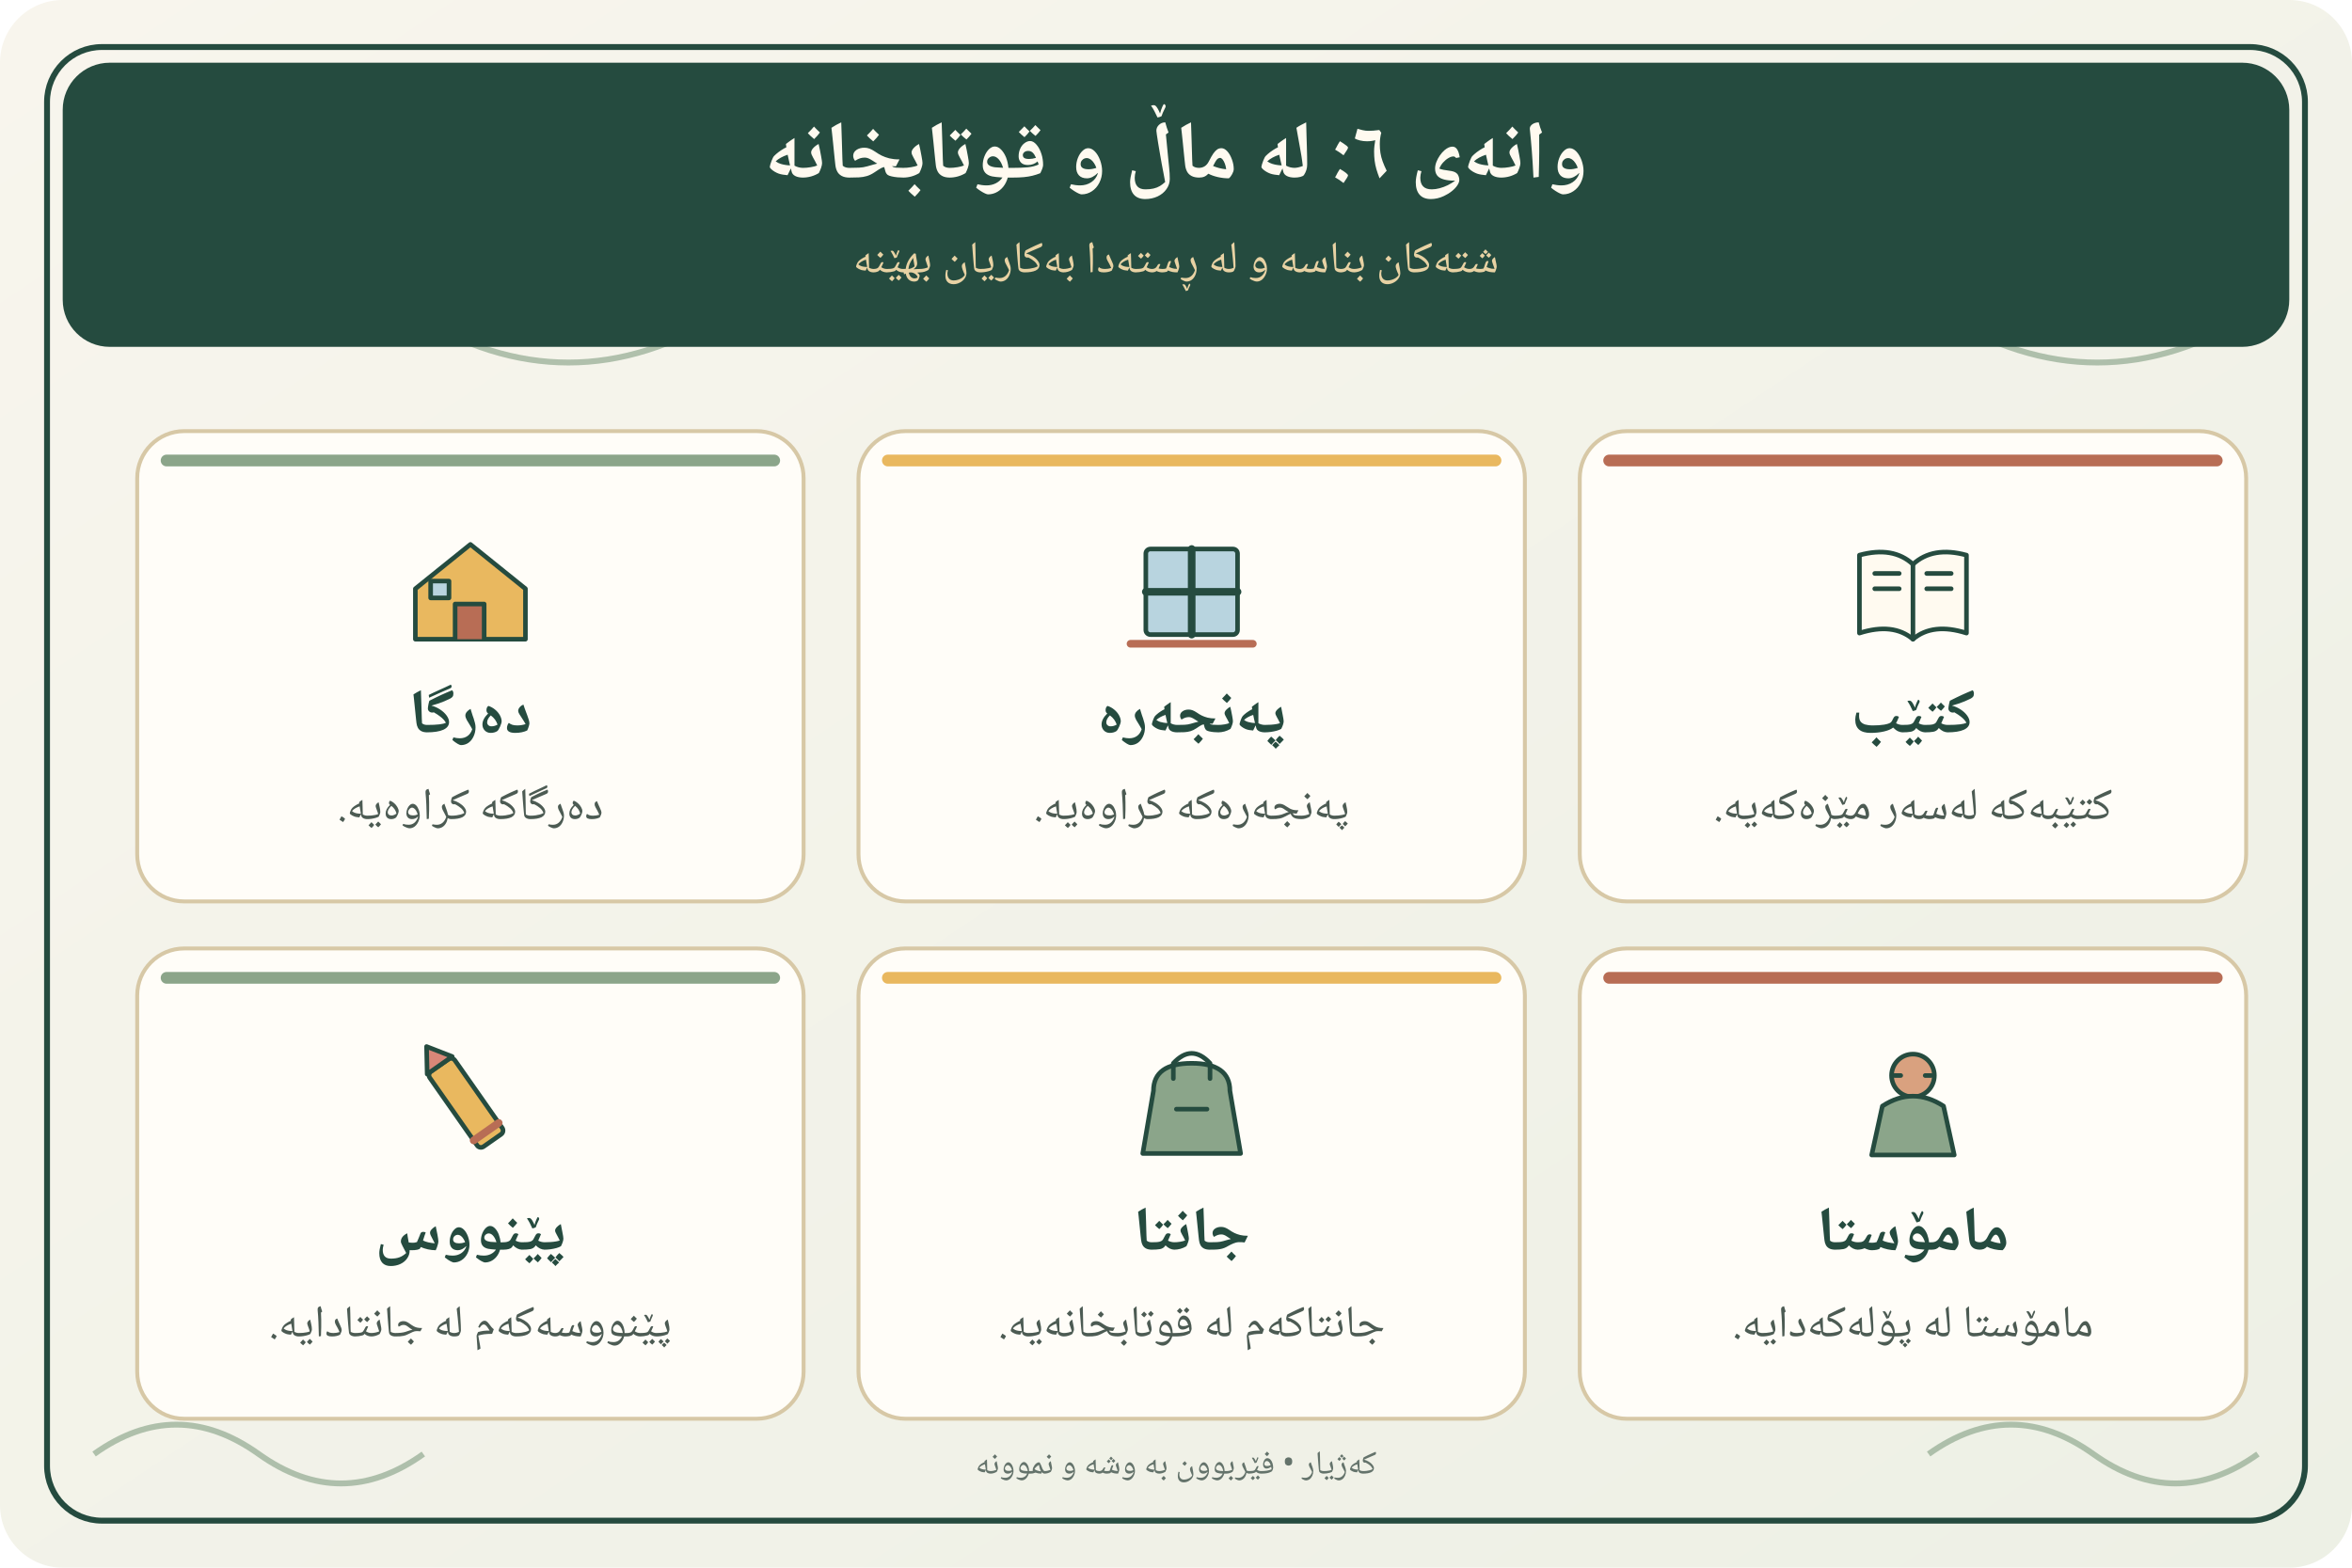
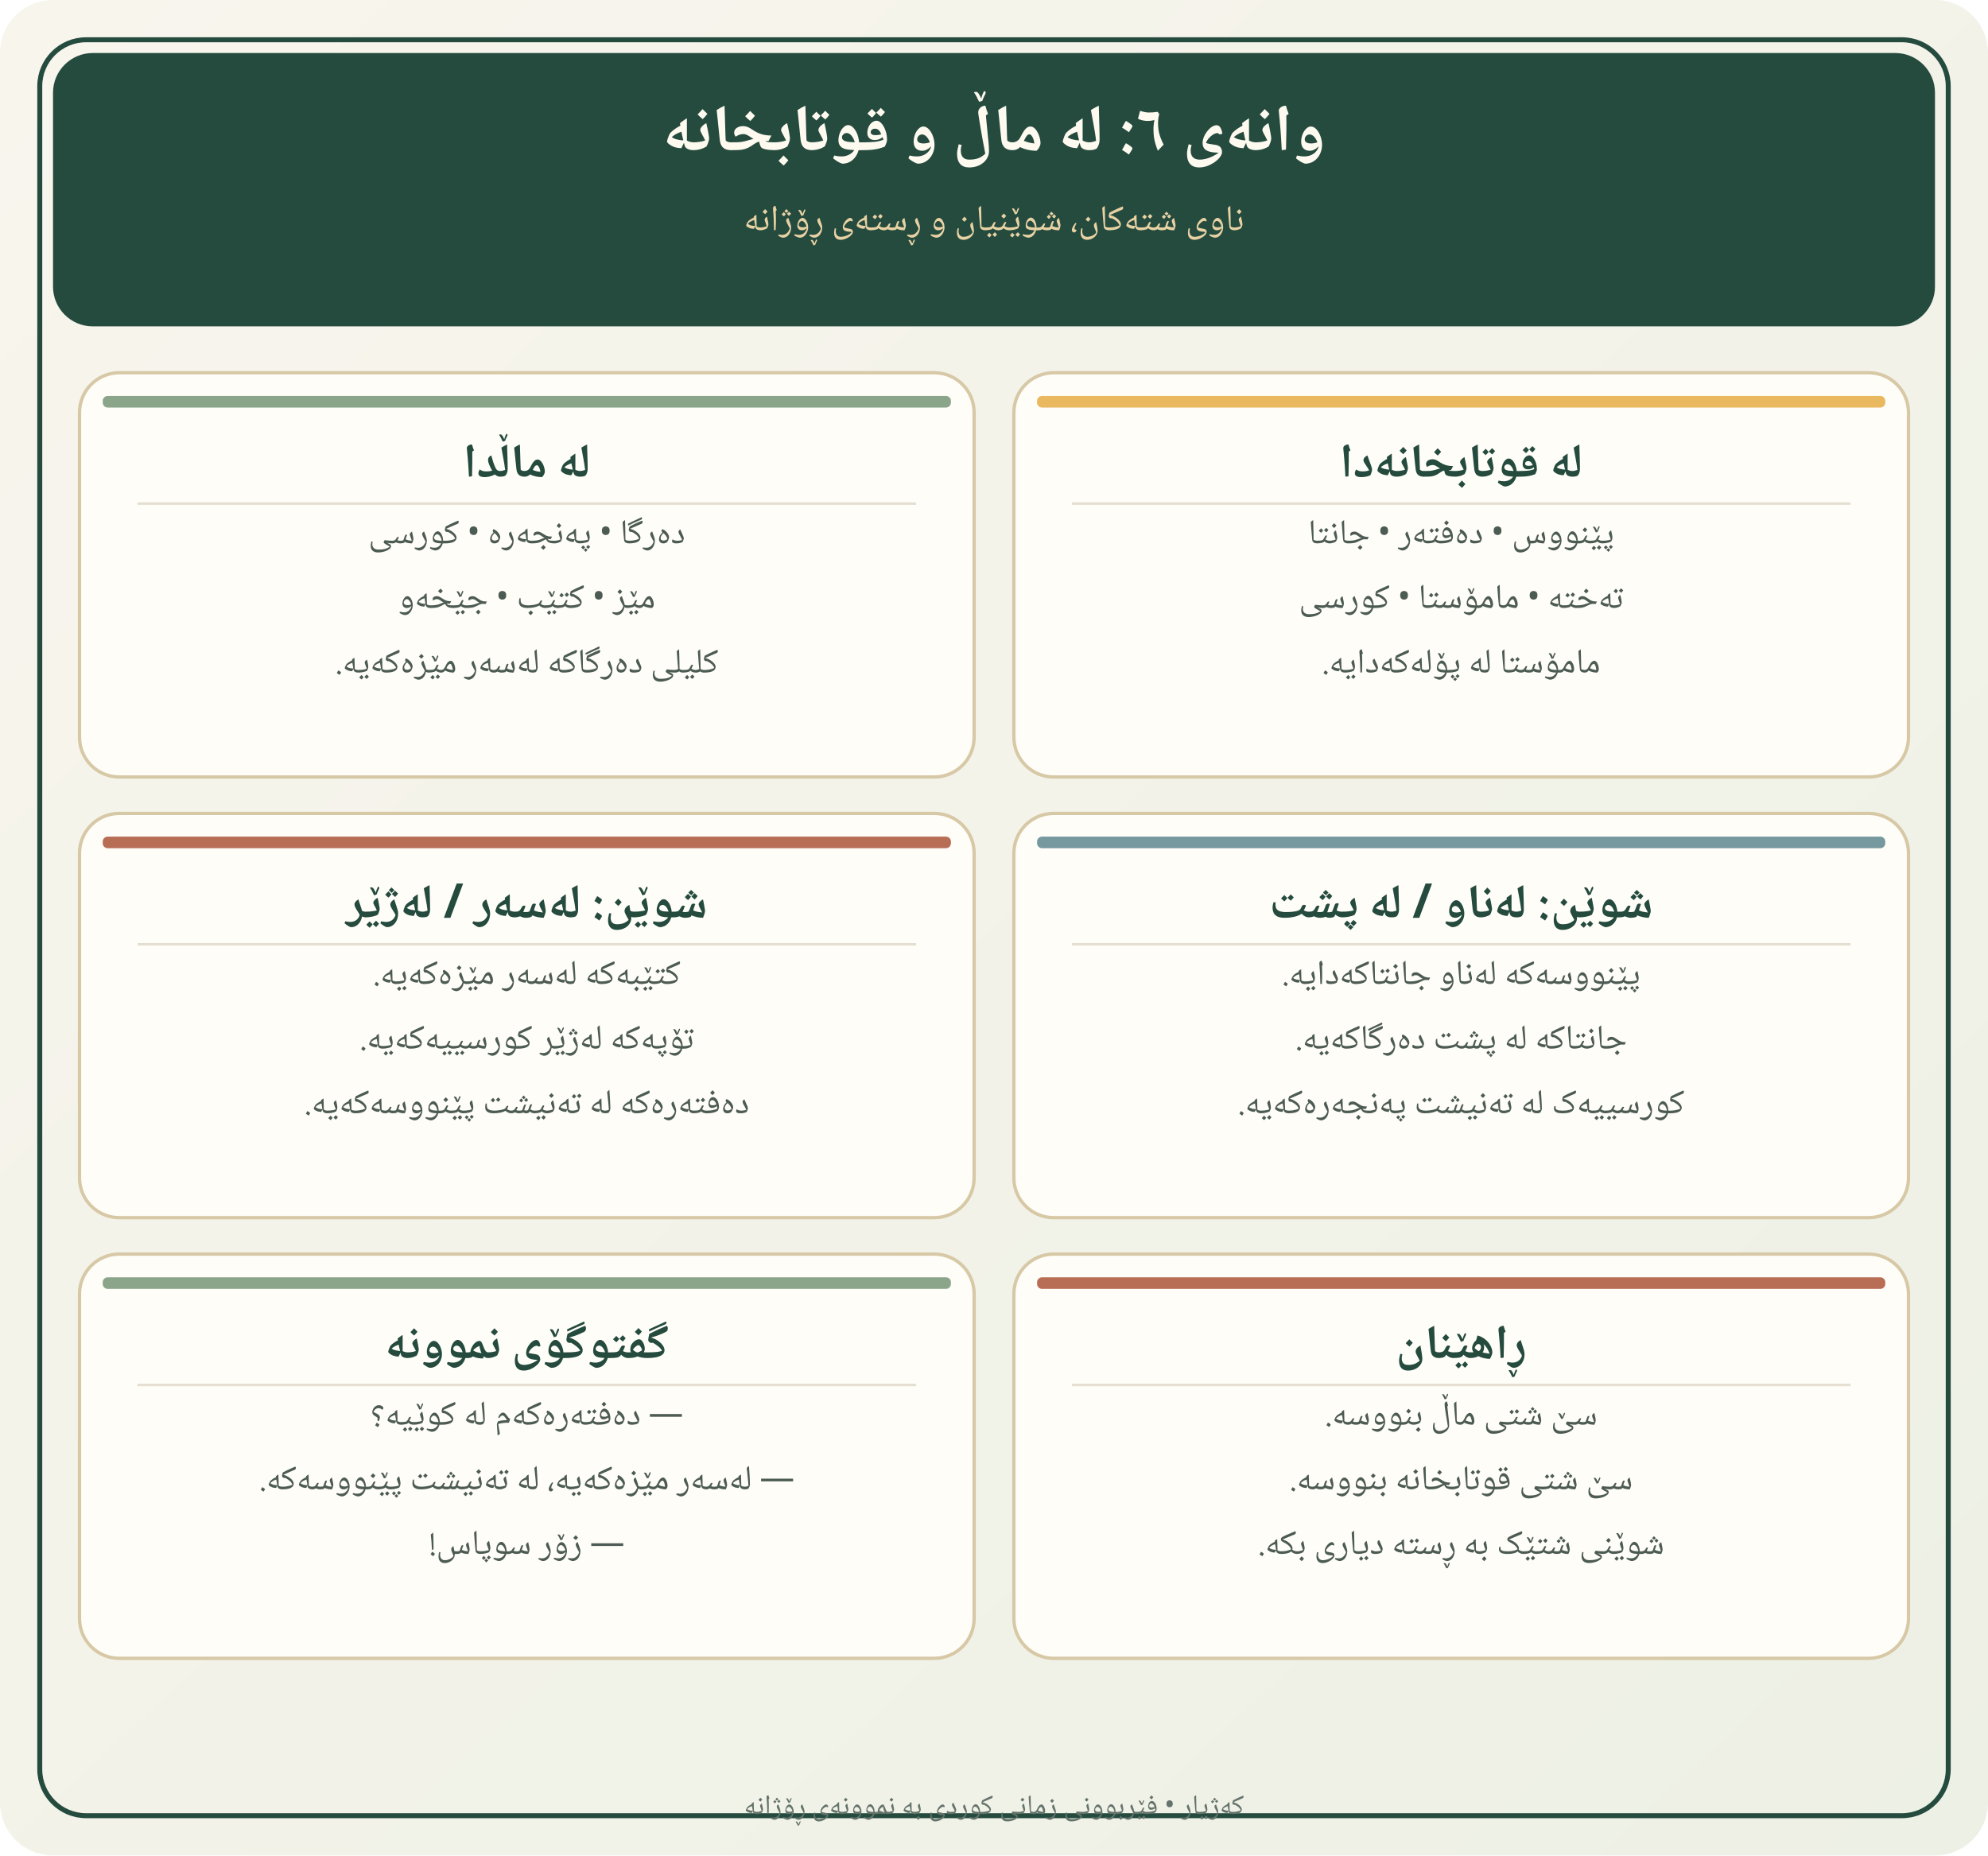
- <svg xmlns="http://www.w3.org/2000/svg" width="1200" height="800" viewBox="0 0 1200 800" role="img" aria-label="وانەی ٦: لە ماڵ و قوتابخانە">
+ <svg xmlns="http://www.w3.org/2000/svg" width="1200" height="1120" viewBox="0 0 1200 1120" role="img" aria-label="وانەی ٦: لە ماڵ و قوتابخانە">
  <defs>
    <linearGradient id="bg" x1="0" y1="0" x2="1" y2="1">
      <stop offset="0" stop-color="#f8f5ed" />
      <stop offset="1" stop-color="#edf0e5" />
    </linearGradient>
  </defs>
-   <rect width="1200" height="800" rx="32" fill="url(#bg)" />
-   <rect x="24" y="24" width="1152" height="752" rx="28" fill="none" stroke="#254b3f" stroke-width="3" />
-   <path d="M50 160 Q130 110 210 160 T370 160" fill="none" stroke="#8ba58a" stroke-width="3" opacity=".65" />
-   <path d="M830 160 Q910 110 990 160 T1150 160" fill="none" stroke="#8ba58a" stroke-width="3" opacity=".65" />
-   <rect x="32" y="32" width="1136" height="145" rx="24" fill="#254b3f" />
-   <text x="600" y="91" text-anchor="middle" direction="rtl" unicode-bidi="plaintext" font-family="Noto Naskh Arabic, Noto Sans Arabic, sans-serif" font-size="42" font-weight="700" fill="#fffaf0">وانەی ٦: لە ماڵ و قوتابخانە</text>
-   <text x="600" y="139" text-anchor="middle" direction="rtl" unicode-bidi="plaintext" font-family="Noto Naskh Arabic, Noto Sans Arabic, sans-serif" font-size="23" fill="#e8d2a4">شتەکان بناسە و لە ڕستەدا بەکاریان بهێنە</text>
+   <rect width="1200" height="1120" rx="32" fill="url(#bg)" />
+   <rect x="24" y="24" width="1152" height="1072" rx="28" fill="none" stroke="#254b3f" stroke-width="3" />
+   <rect x="32" y="32" width="1136" height="165" rx="24" fill="#254b3f" />
+   <text x="600" y="91" text-anchor="middle" direction="rtl" unicode-bidi="plaintext" font-family="Noto Naskh Arabic, Noto Sans Arabic, sans-serif" font-size="40" font-weight="700" fill="#fffaf0">وانەی ٦: لە ماڵ و قوتابخانە</text>
+   <text x="600" y="139" text-anchor="middle" direction="rtl" unicode-bidi="plaintext" font-family="Noto Naskh Arabic, Noto Sans Arabic, sans-serif" font-size="22" fill="#e8d2a4">ناوی شتەکان، شوێنیان و ڕستەی ڕۆژانە</text>
  <g>
-     <rect x="70" y="220" width="340" height="240" rx="24" fill="#fffdf8" stroke="#d7c8a6" stroke-width="2" />
-     <rect x="82" y="232" width="316" height="6" rx="3" fill="#8ba58a" />
-     <g transform="translate(240 302) scale(0.78)" stroke="#254b3f" stroke-width="3" stroke-linecap="round" stroke-linejoin="round">
-       <path d="M-36 -2 L0 -31 L36 -2 V31 H-36Z" fill="#e9b85f" />
-       <path d="M-10 31 V8 H9 V31" fill="#b86d55" />
-       <path d="M-26 4 H-14 V-7 H-26Z" fill="#b8d4df" />
-     </g>
-     <text x="240" y="374" text-anchor="middle" direction="rtl" unicode-bidi="plaintext" font-family="Noto Naskh Arabic, Noto Sans Arabic, sans-serif" font-size="32" font-weight="700" fill="#254b3f">دەرگا</text>
-     <text x="240" y="418" text-anchor="middle" direction="rtl" unicode-bidi="plaintext" font-family="Noto Naskh Arabic, Noto Sans Arabic, sans-serif" font-size="23" fill="#4c5b53">دەرگاکە کراوەیە.</text>
+     <rect x="48" y="225" width="540" height="244" rx="24" fill="#fffdf8" stroke="#d7c8a6" stroke-width="2" />
+     <rect x="62" y="239" width="512" height="7" rx="3" fill="#8ba58a" />
+     <text x="318" y="288" text-anchor="middle" direction="rtl" unicode-bidi="plaintext" font-family="Noto Naskh Arabic, Noto Sans Arabic, sans-serif" font-size="29" font-weight="700" fill="#254b3f">لە ماڵدا</text>
+     <path d="M83 304 H553" stroke="#e5dfd1" stroke-width="1.5" />
+     <text x="318" y="328" text-anchor="middle" direction="rtl" unicode-bidi="plaintext" font-family="Noto Naskh Arabic, Noto Sans Arabic, sans-serif" font-size="21" fill="#4c5b53">دەرگا • پەنجەرە • کورسی</text>
+     <text x="318" y="367" text-anchor="middle" direction="rtl" unicode-bidi="plaintext" font-family="Noto Naskh Arabic, Noto Sans Arabic, sans-serif" font-size="21" fill="#4c5b53">مێز • کتێب • جێخەو</text>
+     <text x="318" y="406" text-anchor="middle" direction="rtl" unicode-bidi="plaintext" font-family="Noto Naskh Arabic, Noto Sans Arabic, sans-serif" font-size="21" fill="#4c5b53">کلیلی دەرگاکە لەسەر مێزەکەیە.</text>
  </g>
  <g>
-     <rect x="438" y="220" width="340" height="240" rx="24" fill="#fffdf8" stroke="#d7c8a6" stroke-width="2" />
-     <rect x="450" y="232" width="316" height="6" rx="3" fill="#e9b85f" />
-     <g transform="translate(608 302) scale(0.78)" stroke="#254b3f" stroke-width="3" stroke-linecap="round" stroke-linejoin="round">
-       <rect x="-30" y="-28" width="60" height="56" rx="3" fill="#b8d4df" />
-       <path d="M0 -28 V28 M-30 0 H30" fill="none" stroke-width="5" />
-       <path d="M-40 34 H40" stroke="#b86d55" stroke-width="5" />
-     </g>
-     <text x="608" y="374" text-anchor="middle" direction="rtl" unicode-bidi="plaintext" font-family="Noto Naskh Arabic, Noto Sans Arabic, sans-serif" font-size="32" font-weight="700" fill="#254b3f">پەنجەرە</text>
-     <text x="608" y="418" text-anchor="middle" direction="rtl" unicode-bidi="plaintext" font-family="Noto Naskh Arabic, Noto Sans Arabic, sans-serif" font-size="23" fill="#4c5b53">پەنجەرەکە کراوەیە.</text>
+     <rect x="612" y="225" width="540" height="244" rx="24" fill="#fffdf8" stroke="#d7c8a6" stroke-width="2" />
+     <rect x="626" y="239" width="512" height="7" rx="3" fill="#e9b85f" />
+     <text x="882" y="288" text-anchor="middle" direction="rtl" unicode-bidi="plaintext" font-family="Noto Naskh Arabic, Noto Sans Arabic, sans-serif" font-size="29" font-weight="700" fill="#254b3f">لە قوتابخانەدا</text>
+     <path d="M647 304 H1117" stroke="#e5dfd1" stroke-width="1.5" />
+     <text x="882" y="328" text-anchor="middle" direction="rtl" unicode-bidi="plaintext" font-family="Noto Naskh Arabic, Noto Sans Arabic, sans-serif" font-size="21" fill="#4c5b53">پێنووس • دەفتەر • جانتا</text>
+     <text x="882" y="367" text-anchor="middle" direction="rtl" unicode-bidi="plaintext" font-family="Noto Naskh Arabic, Noto Sans Arabic, sans-serif" font-size="21" fill="#4c5b53">تەختە • مامۆستا • کورسی</text>
+     <text x="882" y="406" text-anchor="middle" direction="rtl" unicode-bidi="plaintext" font-family="Noto Naskh Arabic, Noto Sans Arabic, sans-serif" font-size="21" fill="#4c5b53">مامۆستا لە پۆلەکەدایە.</text>
  </g>
  <g>
-     <rect x="806" y="220" width="340" height="240" rx="24" fill="#fffdf8" stroke="#d7c8a6" stroke-width="2" />
-     <rect x="818" y="232" width="316" height="6" rx="3" fill="#b86d55" />
-     <g transform="translate(976 302) scale(0.78)" stroke="#254b3f" stroke-width="3" stroke-linecap="round" stroke-linejoin="round">
-       <path d="M-35 -24 Q-13 -30 0 -18 Q13 -30 35 -24 V27 Q13 20 0 31 Q-13 20 -35 27Z" fill="#fffaf0" />
-       <path d="M0 -18 V31 M-25 -12 H-9 M-25 -2 H-9 M9 -12 H25 M9 -2 H25" fill="none" />
-     </g>
-     <text x="976" y="374" text-anchor="middle" direction="rtl" unicode-bidi="plaintext" font-family="Noto Naskh Arabic, Noto Sans Arabic, sans-serif" font-size="32" font-weight="700" fill="#254b3f">کتێب</text>
-     <text x="976" y="418" text-anchor="middle" direction="rtl" unicode-bidi="plaintext" font-family="Noto Naskh Arabic, Noto Sans Arabic, sans-serif" font-size="23" fill="#4c5b53">کتێبەکە لەسەر مێزەکەیە.</text>
+     <rect x="48" y="491" width="540" height="244" rx="24" fill="#fffdf8" stroke="#d7c8a6" stroke-width="2" />
+     <rect x="62" y="505" width="512" height="7" rx="3" fill="#b86d55" />
+     <text x="318" y="554" text-anchor="middle" direction="rtl" unicode-bidi="plaintext" font-family="Noto Naskh Arabic, Noto Sans Arabic, sans-serif" font-size="29" font-weight="700" fill="#254b3f">شوێن: لەسەر / لەژێر</text>
+     <path d="M83 570 H553" stroke="#e5dfd1" stroke-width="1.5" />
+     <text x="318" y="594" text-anchor="middle" direction="rtl" unicode-bidi="plaintext" font-family="Noto Naskh Arabic, Noto Sans Arabic, sans-serif" font-size="21" fill="#4c5b53">کتێبەکە لەسەر مێزەکەیە.</text>
+     <text x="318" y="633" text-anchor="middle" direction="rtl" unicode-bidi="plaintext" font-family="Noto Naskh Arabic, Noto Sans Arabic, sans-serif" font-size="21" fill="#4c5b53">تۆپەکە لەژێر کورسییەکەیە.</text>
+     <text x="318" y="672" text-anchor="middle" direction="rtl" unicode-bidi="plaintext" font-family="Noto Naskh Arabic, Noto Sans Arabic, sans-serif" font-size="21" fill="#4c5b53">دەفتەرەکە لە تەنیشت پێنووسەکەیە.</text>
  </g>
  <g>
-     <rect x="70" y="484" width="340" height="240" rx="24" fill="#fffdf8" stroke="#d7c8a6" stroke-width="2" />
-     <rect x="82" y="496" width="316" height="6" rx="3" fill="#8ba58a" />
-     <g transform="translate(240 566) rotate(-35) scale(0.78)" stroke="#254b3f" stroke-width="3" stroke-linecap="round" stroke-linejoin="round">
-       <rect x="-10" y="-35" width="20" height="60" rx="3" fill="#e9b85f" />
-       <path d="M-10 -35 L0 -50 L10 -35Z" fill="#d98778" />
-       <path d="M-10 18 H10" stroke="#b86d55" stroke-width="5" />
-     </g>
-     <text x="240" y="638" text-anchor="middle" direction="rtl" unicode-bidi="plaintext" font-family="Noto Naskh Arabic, Noto Sans Arabic, sans-serif" font-size="32" font-weight="700" fill="#254b3f">پێنووس</text>
-     <text x="240" y="682" text-anchor="middle" direction="rtl" unicode-bidi="plaintext" font-family="Noto Naskh Arabic, Noto Sans Arabic, sans-serif" font-size="23" fill="#4c5b53">پێنووسەکەم لە جانتادایە.</text>
+     <rect x="612" y="491" width="540" height="244" rx="24" fill="#fffdf8" stroke="#d7c8a6" stroke-width="2" />
+     <rect x="626" y="505" width="512" height="7" rx="3" fill="#7699a0" />
+     <text x="882" y="554" text-anchor="middle" direction="rtl" unicode-bidi="plaintext" font-family="Noto Naskh Arabic, Noto Sans Arabic, sans-serif" font-size="29" font-weight="700" fill="#254b3f">شوێن: لەناو / لە پشت</text>
+     <path d="M647 570 H1117" stroke="#e5dfd1" stroke-width="1.5" />
+     <text x="882" y="594" text-anchor="middle" direction="rtl" unicode-bidi="plaintext" font-family="Noto Naskh Arabic, Noto Sans Arabic, sans-serif" font-size="21" fill="#4c5b53">پێنووسەکە لەناو جانتاکەدایە.</text>
+     <text x="882" y="633" text-anchor="middle" direction="rtl" unicode-bidi="plaintext" font-family="Noto Naskh Arabic, Noto Sans Arabic, sans-serif" font-size="21" fill="#4c5b53">جانتاکە لە پشت دەرگاکەیە.</text>
+     <text x="882" y="672" text-anchor="middle" direction="rtl" unicode-bidi="plaintext" font-family="Noto Naskh Arabic, Noto Sans Arabic, sans-serif" font-size="21" fill="#4c5b53">کورسییەک لە تەنیشت پەنجەرەکەیە.</text>
  </g>
  <g>
-     <rect x="438" y="484" width="340" height="240" rx="24" fill="#fffdf8" stroke="#d7c8a6" stroke-width="2" />
-     <rect x="450" y="496" width="316" height="6" rx="3" fill="#e9b85f" />
-     <g transform="translate(608 566) scale(0.78)" stroke="#254b3f" stroke-width="3" stroke-linecap="round" stroke-linejoin="round">
-       <path d="M-25 -12 Q-25 -30 0 -30 Q25 -30 25 -12 L32 29 H-32Z" fill="#8ba58a" />
-       <path d="M-12 -20 V-30 Q0 -43 12 -30 V-20 M-10 0 H10" fill="none" />
-     </g>
-     <text x="608" y="638" text-anchor="middle" direction="rtl" unicode-bidi="plaintext" font-family="Noto Naskh Arabic, Noto Sans Arabic, sans-serif" font-size="32" font-weight="700" fill="#254b3f">جانتا</text>
-     <text x="608" y="682" text-anchor="middle" direction="rtl" unicode-bidi="plaintext" font-family="Noto Naskh Arabic, Noto Sans Arabic, sans-serif" font-size="23" fill="#4c5b53">جانتاکەم لە قوتابخانەیە.</text>
+     <rect x="48" y="757" width="540" height="244" rx="24" fill="#fffdf8" stroke="#d7c8a6" stroke-width="2" />
+     <rect x="62" y="771" width="512" height="7" rx="3" fill="#8ba58a" />
+     <text x="318" y="820" text-anchor="middle" direction="rtl" unicode-bidi="plaintext" font-family="Noto Naskh Arabic, Noto Sans Arabic, sans-serif" font-size="29" font-weight="700" fill="#254b3f">گفتوگۆی نموونە</text>
+     <path d="M83 836 H553" stroke="#e5dfd1" stroke-width="1.5" />
+     <text x="318" y="860" text-anchor="middle" direction="rtl" unicode-bidi="plaintext" font-family="Noto Naskh Arabic, Noto Sans Arabic, sans-serif" font-size="21" fill="#4c5b53">— دەفتەرەکەم لە کوێیە؟</text>
+     <text x="318" y="899" text-anchor="middle" direction="rtl" unicode-bidi="plaintext" font-family="Noto Naskh Arabic, Noto Sans Arabic, sans-serif" font-size="21" fill="#4c5b53">— لەسەر مێزەکەیە، لە تەنیشت پێنووسەکە.</text>
+     <text x="318" y="938" text-anchor="middle" direction="rtl" unicode-bidi="plaintext" font-family="Noto Naskh Arabic, Noto Sans Arabic, sans-serif" font-size="21" fill="#4c5b53">— زۆر سوپاس!</text>
  </g>
  <g>
-     <rect x="806" y="484" width="340" height="240" rx="24" fill="#fffdf8" stroke="#d7c8a6" stroke-width="2" />
-     <rect x="818" y="496" width="316" height="6" rx="3" fill="#b86d55" />
-     <g transform="translate(976 566) scale(0.78)" stroke="#254b3f" stroke-width="3" stroke-linecap="round" stroke-linejoin="round">
-       <circle cx="0" cy="-22" r="14" fill="#d9a17f" />
-       <path d="M-27 30 L-20 -2 Q0 -15 20 -2 L27 30Z" fill="#8ba58a" />
-       <path d="M-12 -22 H-8 M8 -22 H12" fill="none" />
-     </g>
-     <text x="976" y="638" text-anchor="middle" direction="rtl" unicode-bidi="plaintext" font-family="Noto Naskh Arabic, Noto Sans Arabic, sans-serif" font-size="32" font-weight="700" fill="#254b3f">مامۆستا</text>
-     <text x="976" y="682" text-anchor="middle" direction="rtl" unicode-bidi="plaintext" font-family="Noto Naskh Arabic, Noto Sans Arabic, sans-serif" font-size="23" fill="#4c5b53">مامۆستا لە پۆلەکەدایە.</text>
+     <rect x="612" y="757" width="540" height="244" rx="24" fill="#fffdf8" stroke="#d7c8a6" stroke-width="2" />
+     <rect x="626" y="771" width="512" height="7" rx="3" fill="#b86d55" />
+     <text x="882" y="820" text-anchor="middle" direction="rtl" unicode-bidi="plaintext" font-family="Noto Naskh Arabic, Noto Sans Arabic, sans-serif" font-size="29" font-weight="700" fill="#254b3f">ڕاهێنان</text>
+     <path d="M647 836 H1117" stroke="#e5dfd1" stroke-width="1.5" />
+     <text x="882" y="860" text-anchor="middle" direction="rtl" unicode-bidi="plaintext" font-family="Noto Naskh Arabic, Noto Sans Arabic, sans-serif" font-size="21" fill="#4c5b53">سێ شتی ماڵ بنووسە.</text>
+     <text x="882" y="899" text-anchor="middle" direction="rtl" unicode-bidi="plaintext" font-family="Noto Naskh Arabic, Noto Sans Arabic, sans-serif" font-size="21" fill="#4c5b53">سێ شتی قوتابخانە بنووسە.</text>
+     <text x="882" y="938" text-anchor="middle" direction="rtl" unicode-bidi="plaintext" font-family="Noto Naskh Arabic, Noto Sans Arabic, sans-serif" font-size="21" fill="#4c5b53">شوێنی شتێک بە ڕستە دیاری بکە.</text>
  </g>
-   <path d="M48 742 Q90 712 132 742 T216 742 M984 742 Q1026 712 1068 742 T1152 742" fill="none" stroke="#8ba58a" stroke-width="3" opacity=".65" />
-   <text x="600" y="752" text-anchor="middle" direction="rtl" unicode-bidi="plaintext" font-family="Noto Naskh Arabic, Noto Sans Arabic, sans-serif" font-size="17" fill="#64736b">کەژیار • فێربوون بە وشە و نموونە</text>
+   <text x="600" y="1095" text-anchor="middle" direction="rtl" unicode-bidi="plaintext" font-family="Noto Naskh Arabic, Noto Sans Arabic, sans-serif" font-size="17" fill="#64736b">کەژیار • فێربوونی زمانی کوردی بە نموونەی ڕۆژانە</text>
</svg>
